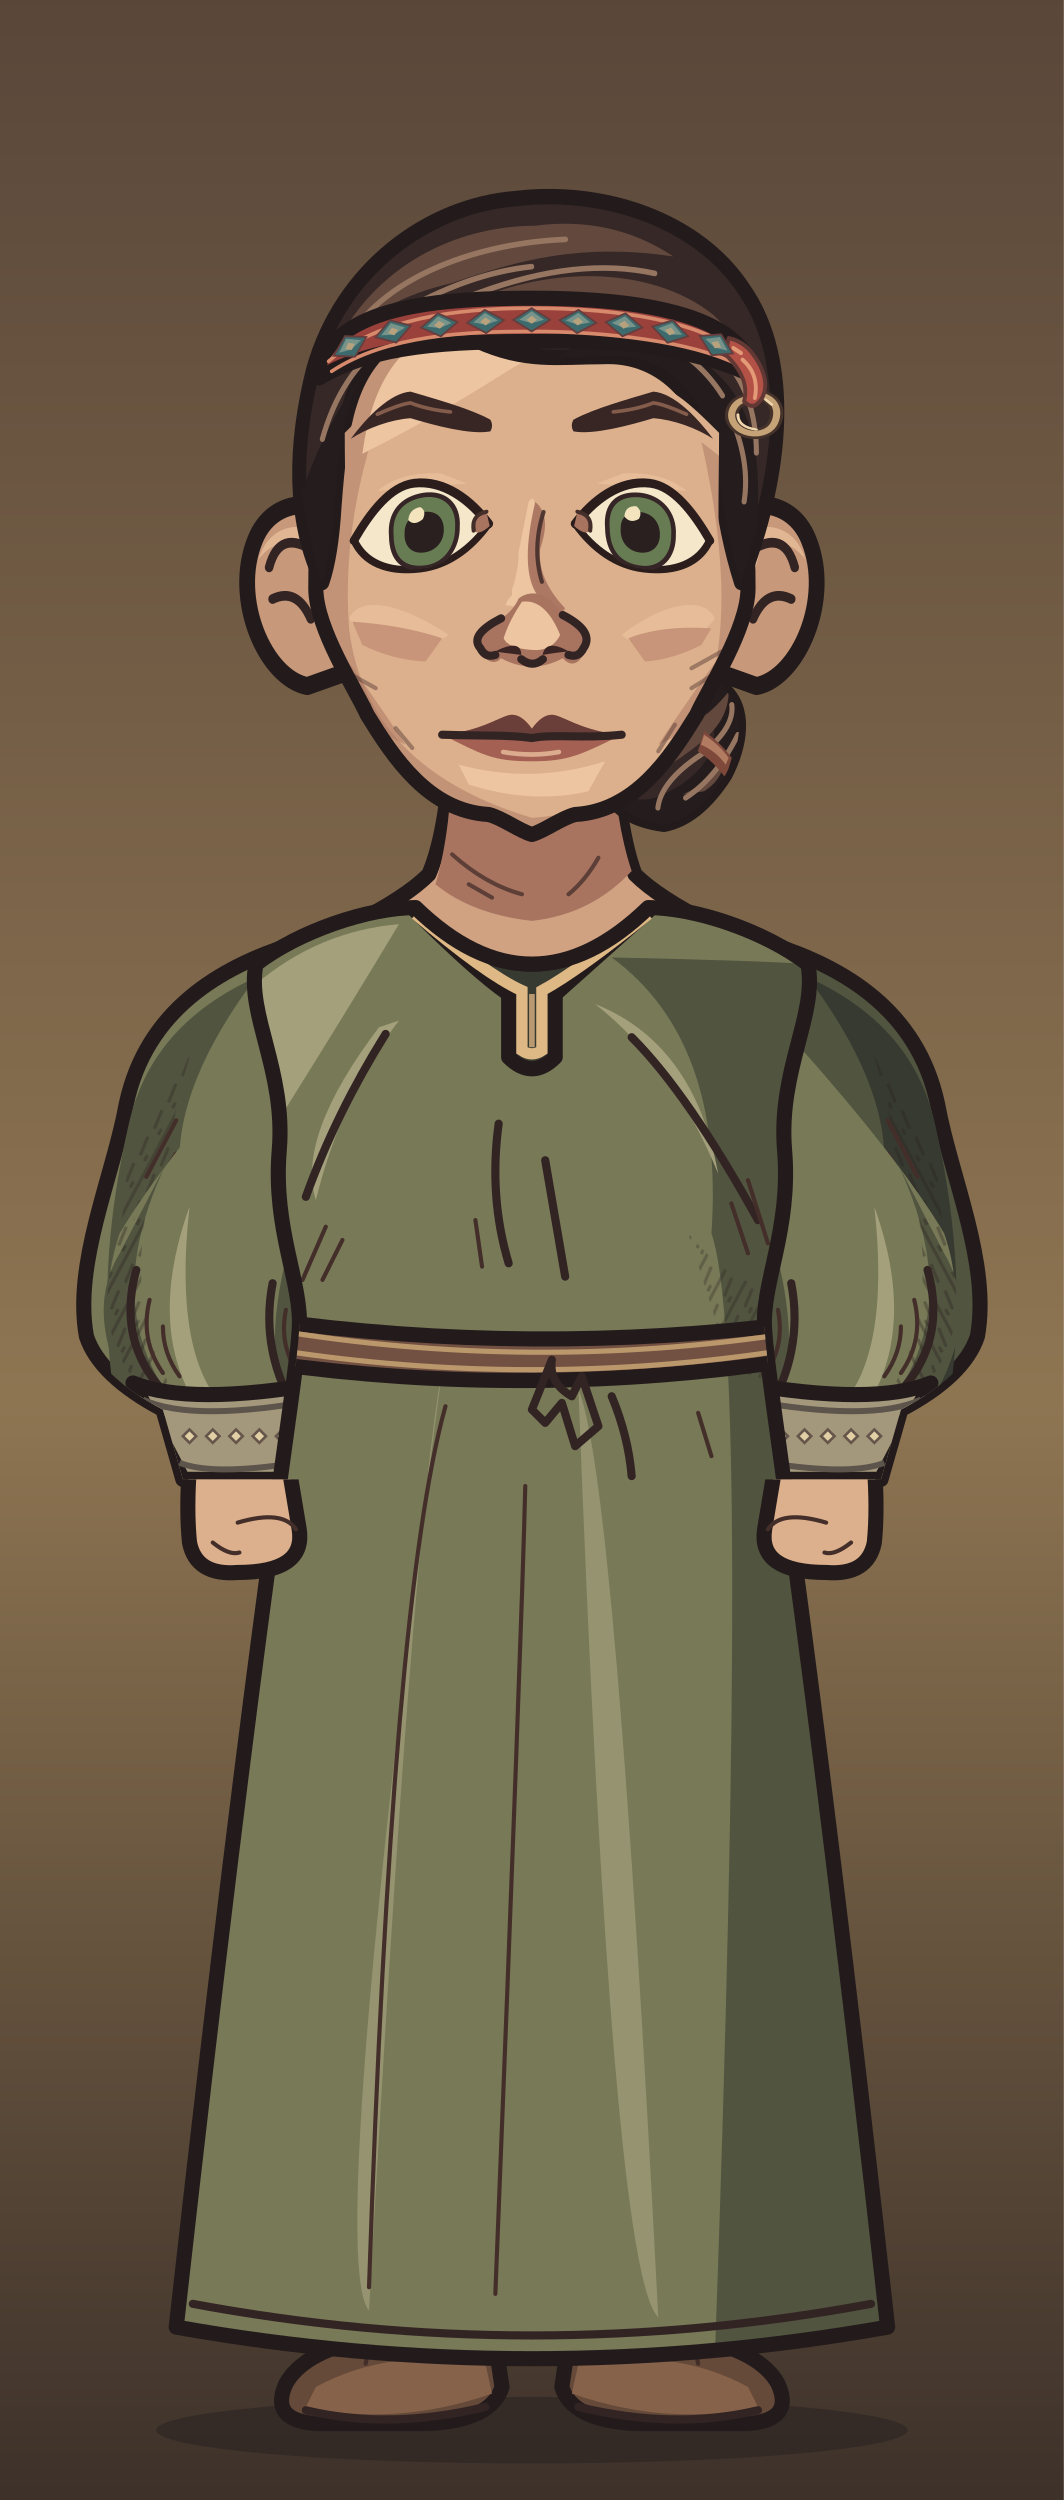
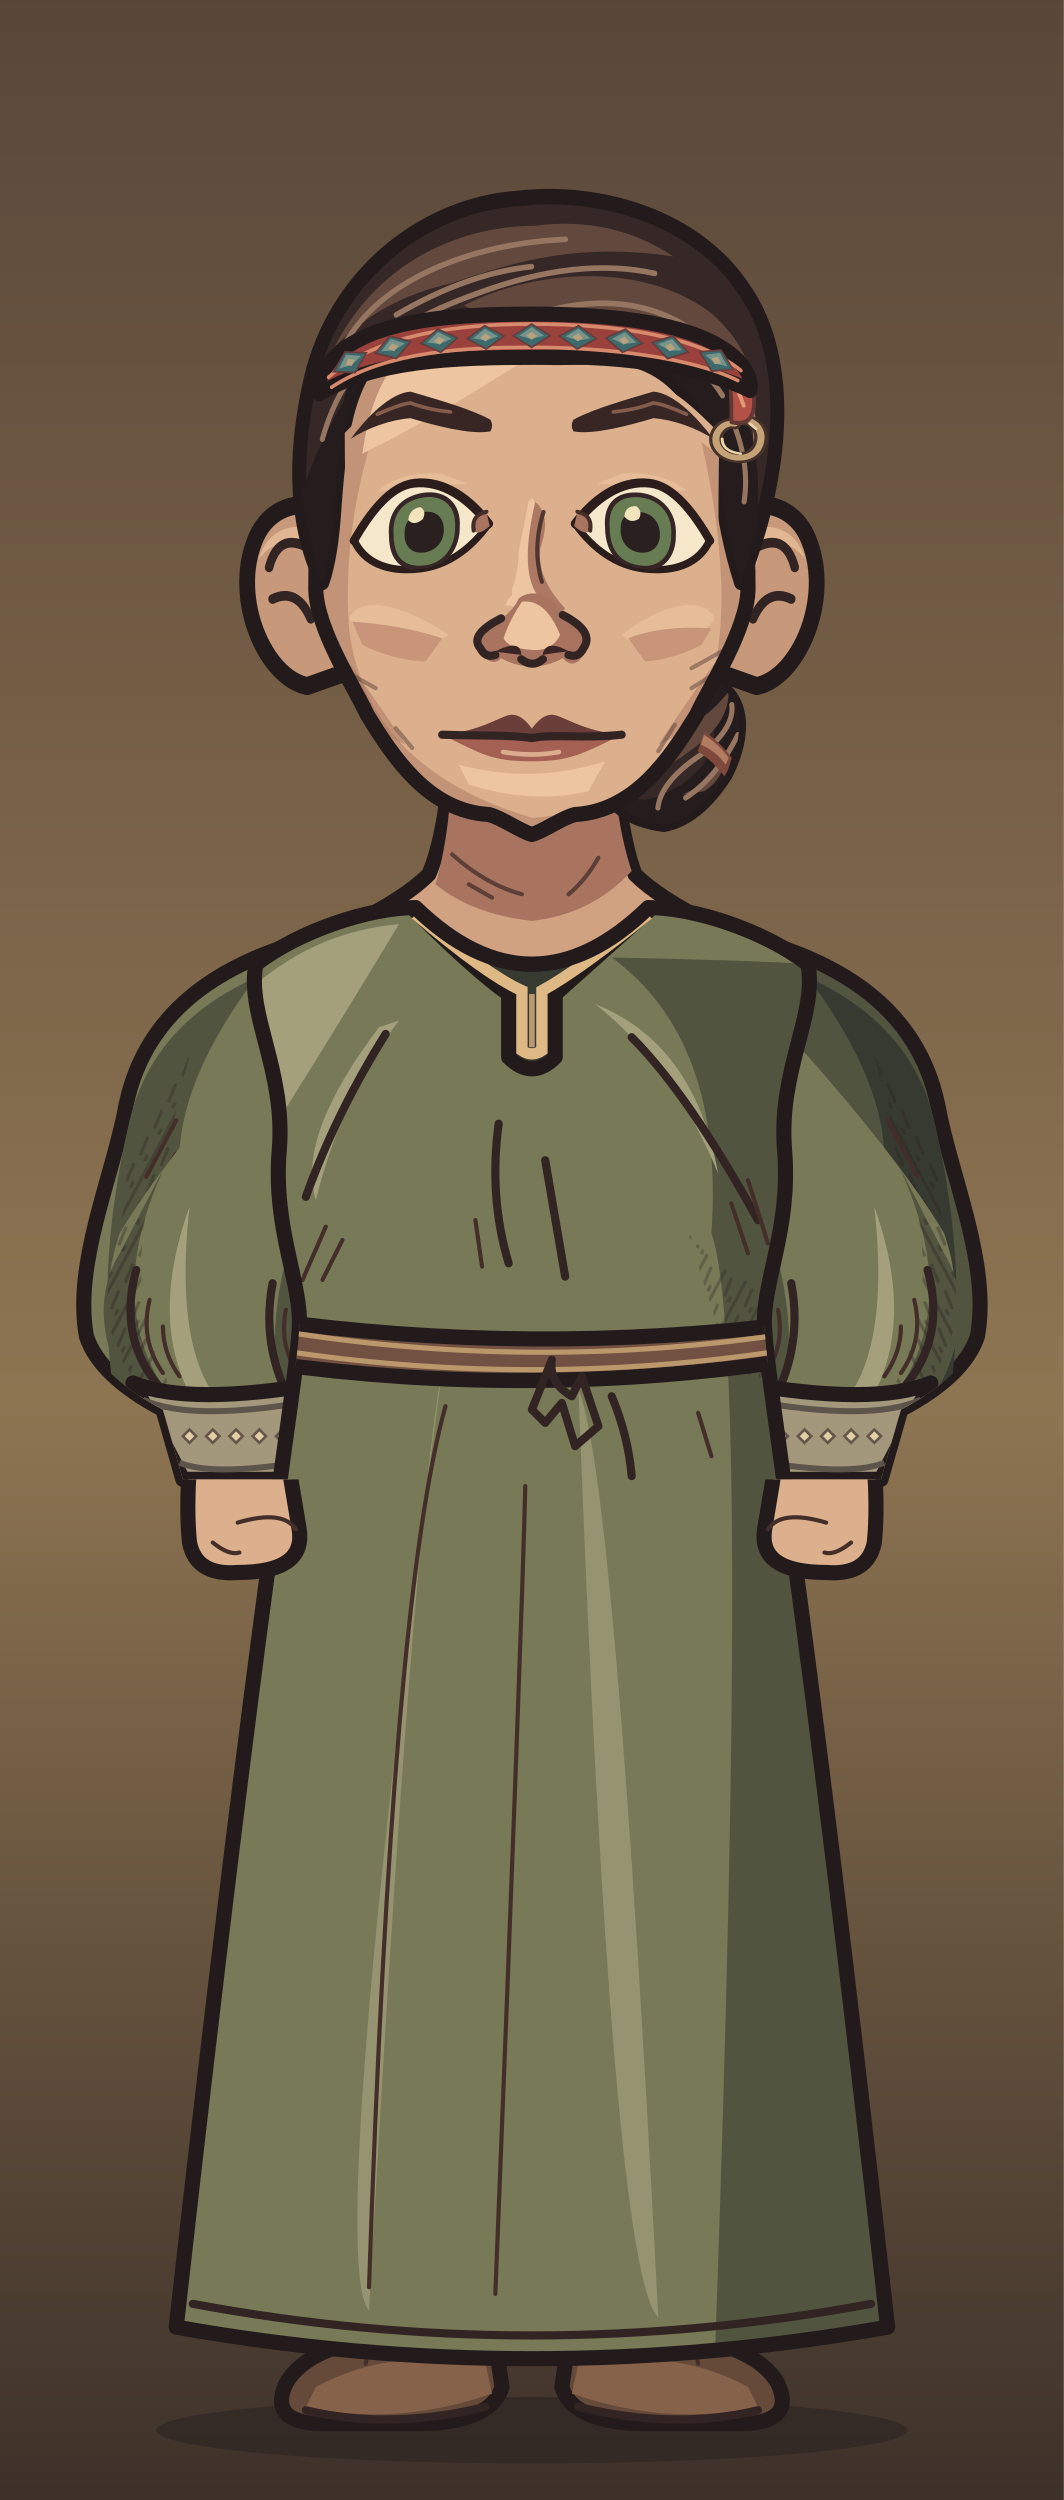
<svg xmlns="http://www.w3.org/2000/svg" xmlns:xlink="http://www.w3.org/1999/xlink" aria-labelledby="title" width="320" height="752" viewBox="0 0 320 752" role="img">
  <defs>
    <style>
      .edge {stroke:#231b1b;stroke-width:4.55;stroke-linecap:round;stroke-linejoin:round}
      .seam {fill:none;stroke:#332424;stroke-width:2.45;stroke-linecap:round;stroke-linejoin:round}
      .etch {fill:none;stroke:#442e2a;stroke-width:1.25;stroke-linecap:round}
      .hair-line {fill:none;stroke:#967661;stroke-width:1.45;stroke-linecap:round}
      .white {fill:#f5e7ca;stroke:#2a1d1c;stroke-width:2.65;stroke-linejoin:round}
      .label {fill:#efdfc1;font:600 20px Georgia,serif}
      .muted {fill:#b8aa96;font:13px 'Segoe UI',sans-serif}
      .section {fill:#dcbb8e;font:600 14px 'Segoe UI',sans-serif}
    </style>
    <linearGradient id="umber" x2="0" y2="1" gradientUnits="objectBoundingBox">
      <stop stop-color="#594639" />
      <stop offset=".56" stop-color="#8e7552" />
      <stop offset="1" stop-color="#3c3029" />
    </linearGradient>
    <linearGradient id="ash" x2="0" y2="1" gradientUnits="objectBoundingBox">
      <stop stop-color="#3b423d" />
      <stop offset=".56" stop-color="#7a7d67" />
      <stop offset="1" stop-color="#242b28" />
    </linearGradient>
    <linearGradient id="rose" x2="0" y2="1" gradientUnits="objectBoundingBox">
      <stop stop-color="#51404a" />
      <stop offset=".56" stop-color="#8a6972" />
      <stop offset="1" stop-color="#372c33" />
    </linearGradient>
    <pattern id="paper-grain" width="63" height="57" patternUnits="userSpaceOnUse">
      <path d="M1 16l2-1m21-4 5-2m16 7 6-1M12 32l3-1m16 11 4-1m20-14 4 1M4 51l5-1m41 0 9-2" fill="none" stroke="#231a1b" stroke-width=".85" opacity=".19" />
      <path d="M4 5l9-1m29 2 2-1M1 40l4-1m12 9 1-1m21-23 4-1m9 12 5-2" fill="none" stroke="#f0dbb5" stroke-width=".85" opacity=".23" />
      <path d="M16 19h.6m13-3h.7m28 6h.7m-39 15h.6m23 4h.6m-12 11h.7m29-39h.7" fill="none" stroke="#21191a" stroke-width="1.2" opacity=".28" stroke-linecap="round" />
    </pattern>
    <pattern id="ink-lines" width="7" height="9" patternUnits="userSpaceOnUse" patternTransform="rotate(28)">
      <path d="M1 -2V10m2.8-8 .6 6m1.9-1v5" stroke="#271d1d" stroke-width=".95" fill="none" opacity=".65" />
    </pattern>
    <radialGradient id="vignette" cx=".5" cy=".39" r=".72">
      <stop offset=".47" stop-color="#20191c" stop-opacity="0" />
      <stop offset="1" stop-color="#20191c" stop-opacity=".48" />
    </radialGradient>
    <g id="firs" fill="currentColor">
      <path d="M10 439Q15 379 12 300L9 220 15 146 15 54 19 80 21 147 28 230 25 326 29 439Z" />
      <path d="M17 169Q27 174 45 174L57 169 49 179 27 187 17 185                M18 194Q29 196 52 192L63 183 56 194 26 205 16 207                M15 225Q46 230 67 218L77 206 71 223 42 238 18 241                M17 252Q48 255 78 245L91 230 84 249 52 266 20 269                M14 282Q40 281 71 278L88 261 84 281 57 291 19 298                M19 312Q43 316 69 310L88 299 84 310 58 322 22 325" />
      <path d="M6 312 0 315V284L11 285M0 266 13 270V250L0 249M0 220 15 221 15 206 0 202                M0 180 16 181V167L0 165M0 141 15 150V138L0 133M0 112 17 127V118L0 104" />
      <path d="M64 440Q55 380 58 324L59 258 63 217 68 222 65 266 68 328 76 440Z                M63 291Q78 294 89 282L100 267 96 283 81 301 62 307                M63 323Q80 323 106 304L98 321 68 339                M63 316Q44 306 37 293L41 307 64 329Z" />
    </g>
    <g id="brambles" fill="none" stroke="currentColor" stroke-linecap="round" stroke-linejoin="round">
      <path stroke-width="3.8" d="M9 440Q13 401 21 380T26 333m-8 57Q39 375 43 352m-28 46Q6 377 0 376M41 440Q41 402 63 385m-20 44q26-6 39-30" />
      <path stroke-width="2" d="M23 364l14-13m-12 4-7-15m20 29 17-4m-15-1 1-11m13 49 2-17m2 14 18-5m-34 32q-12-10-17-10" />
    </g>
    <g id="night-scratches" fill="none" stroke="currentColor" stroke-width="1.2" stroke-linecap="round">
      <path d="M16 113q32-11 54-8m-30 9 16-3m184-40q19-4 44 1m-11 7 19 4                M24 335q33-3 68-16m-44 16 26-4m164-9q31 5 60-3m-39 8 38-3                M27 391q22-6 52-5m168 14q28-8 57-8m-40 11 24-4                M55 178l18-6m177 36 17 3m-12-4 17-1" />
    </g>
    <g id="shirt-setting">
      <rect width="320" height="440" fill="url(#umber)" />
      <path d="M50 217q24 8 64 1l-15 7-56 6m176-90q39-13 70-5l-26 4 28 2-64 6" fill="#856c54" opacity=".5" />
      <use xlink:href="#firs" style="color:#342827" opacity=".52" transform="translate(-26 8)" />
      <use xlink:href="#firs" style="color:#413128" opacity=".58" transform="translate(340 101) scale(-1 .81)" />
      <use xlink:href="#night-scratches" style="color:#dfbb87" opacity=".28" />
      <use xlink:href="#brambles" style="color:#291f22" opacity=".71" />
      <rect width="320" height="440" fill="url(#vignette)" />
      <rect width="320" height="440" fill="url(#paper-grain)" />
    </g>
    <g id="armor-setting">
      <rect width="320" height="440" fill="url(#ash)" />
      <path d="M42 173q49-4 68 3l-43 6 25 3-49 4m151 35q47 10 104-6l-26 14-62 8Z" fill="#707764" opacity=".48" />
      <use xlink:href="#firs" style="color:#27312c" opacity=".64" transform="translate(-36 30)" />
      <use xlink:href="#firs" style="color:#303833" opacity=".75" transform="translate(324 45) scale(-.86 1.03)" />
      <use xlink:href="#brambles" style="color:#252a27" opacity=".62" transform="translate(319 10) scale(-1 1)" />
      <use xlink:href="#night-scratches" style="color:#d8d8a9" opacity=".28" transform="translate(-2 21)" />
      <rect width="320" height="440" fill="url(#vignette)" />
      <rect width="320" height="440" fill="url(#paper-grain)" />
    </g>
    <g id="woman-setting">
      <rect width="320" height="440" fill="url(#rose)" />
      <path d="M44 235q40-4 76-1l-20 6-36 2 19 3-44 5m183-50q35 3 60-3l-24 9-31 2" fill="#775d65" opacity=".6" />
      <use xlink:href="#firs" style="color:#3b2b34" opacity=".58" transform="translate(-20 84) scale(.86 .91)" />
      <use xlink:href="#firs" style="color:#3d2e39" opacity=".68" transform="translate(327 54) scale(-.85 .98)" />
      <path d="M300 440q-2-82-6-173l-9-103 7-35 12 42 9 98 7 171Z                M294 195q-10-18-25-24l-15-1 13-4 11 2 18 15                M285 162q-13-22-34-27l-7 4 7-11 17 4 20 17                M303 242q-18-23-36-27l-13 3 15-9 11 2 21 15" fill="#3a2b33" opacity=".64" />
      <use xlink:href="#brambles" style="color:#2d2229" opacity=".8" transform="translate(12 6)" />
      <use xlink:href="#night-scratches" style="color:#e1b8a8" opacity=".28" transform="translate(0 7)" />
      <rect width="320" height="440" fill="url(#vignette)" />
      <rect width="320" height="440" fill="url(#paper-grain)" />
    </g>
    <pattern id="mail-rings" width="14" height="13" patternUnits="userSpaceOnUse" patternTransform="rotate(-7)">
      <path d="M-1 2q3-3 6 0 1 3-2 5Q0 8-1 5M6 2q3-3 6 0 1 3-2 5Q7 8 6 5M3 8q3-3 6 0 1 3-2 5-3 1-4-2M10 8q3-3 6 0" fill="none" stroke="#2d2c28" stroke-width="1.6" stroke-linecap="round" />
      <path d="M-.5 4q1.5-2 3-1m5 1q1.4-2 3-1M4 10q1.5-2 3-1m4 1q1.4-2 3-1" fill="none" stroke="#9a9b87" stroke-width="1.12" opacity=".78" stroke-linecap="round" />
    </pattern>
    <pattern id="armor-plates" width="47" height="24" patternUnits="userSpaceOnUse" patternTransform="translate(4 4) rotate(2)">
      <path d="M1 0l21 .7 1 18-3 3-17-1-1-4Zm24 1 19-1 2 15-3 7-19-2Z" fill="#85867a" stroke="#352e2a" stroke-width="1.75" stroke-linejoin="round" />
      <path d="M2 2l18 .2-.2 4L5 7 4 17Zm24 0 16-1 1 4-14 2-3 10Z" fill="#a9a58d" />
      <path d="M19 4l4 14-3 3-16-1 13-4Zm22 2 4 10-2 5-17-1 13-4Z" fill="#62655f" />
      <path d="M7 7l1-.5m6 12 3-2m16-7 5-1m-7 5 4-2" fill="none" stroke="#d0c0a0" stroke-width=".9" opacity=".76" />
      <path d="M6 12q2-2 2.7 1-1 2.2-2.7.5Zm12 1q1.8-2 2.4.6-1 2.6-2.5.8Zm11 1q1-2.2 2.8-1-.2 2.9-2.8 2.1Zm12-2q2.2-1.4 2.3.8-1 2.3-2.3.5Z" fill="#3c342d" />
    </pattern>
    <clipPath id="portrait-frame">
      <rect width="320" height="752" />
    </clipPath>
    <clipPath id="wardrobe-torso-mask">
      <path d="M125 273 C111 273 90 280 77 290 C74 305 86 322 84 346 C82 370 91 386 90 400 C89 418 78 476 53 700 Q160 719 267 700 C242 476 231 418 230 400 C229 386 238 370 236 346 C234 322 246 305 243 290 C230 280 209 273 195 273 Q160 307 125 273Z" />
    </clipPath>
    <clipPath id="wardrobe-sleeve-mask">
      <path d="M88 284 C66 291 44 304 38 332 C34 354 22 380 26 402 Q30 414 49 424 L55 445 H88 Q111 406 106 336Z" />
    </clipPath>
    <clipPath id="hair-adult-lock-right">
      <path d="M226 153C237 159 238 176 230 191Q226 201 222 207C230 213 228 224 223 233Q214 246 203 248Q187 246 184 236C181 226 190 217 202 212Q207 199 211 184Q216 161 226 153Z" />
    </clipPath>
    <clipPath id="face-shape-clip">
      <path d="M 160 73 C 191 73 219 90 223 128 C 224 143 225 164 225 177 C 225 189 213.19 207 209.55 215 C 201.55 228 191 244 173 245 C 169 246 163.6 250 160 251 C 156.4 250 151 246 147 245 C 129 244 118.45 228 110.45 215 C 106.81 207 95 189 95 177 C 95 164 96 143 97 128 C 101 90 129 73 160 73 Z" />
    </clipPath>
    <clipPath id="face-features-eye-left">
      <path d="M-21 0 C-16 -8 -10 -15 -3 -15 C6 -15 14 -8 19.5 0 C14 7 7 11 -1 11 C-11 11 -18 7 -21 0Z" />
    </clipPath>
    <clipPath id="face-features-eye-right">
      <path d="M-21 0 C-16 -8 -10 -15 -3 -15 C6 -15 14 -8 19.5 0 C14 7 7 11 -1 11 C-11 11 -18 7 -21 0Z" />
    </clipPath>
    <clipPath id="face-features-nose-bridge">
      <path d="M154 144H167V179L172 185V187H149V185L154 179Z" />
    </clipPath>
    <mask id="hair-face-opening" maskUnits="userSpaceOnUse" x="0" y="0" width="320" height="440">
      <rect fill="white" x="0" y="0" width="320" height="440" />
      <g clip-path="url(#face-shape-clip)">
        <path d="M103.7 130.2C110.5 123.44 117.5 116.4 123.5 116C130.5 118.1 141.5 121.1 149 124.44Q160 132.44 171 124.44C178.5 121.1 189.5 118.1 196.5 116C202.5 116.4 209.5 123.44 216.3 130.2C216.3 139.2 216.1 143 216.1 160C216.1 169 220 175 220 184V300H100V184C100 175 103.9 169 103.9 160C103.9 143 103.7 139.2 103.7 130.2Z" fill="black" />
      </g>
    </mask>
    <clipPath id="hair-crown-clip">
      <path d="M92 174.763C82 156.298 83 133.685 89 112.213C98 83 126 64 155 62C183 59 214 68 229 88.715C245 109.354 242 142.778 228 174.763Q223 160.559 221 143.802C217 121.854 203 107.455 183 108.403C169 108.403 158 110.305 142 103.673Q127 97.102 116 102.731C101 112.213 98 127.731 96 152.087Q95 167.045 92 174.763Z" />
    </clipPath>
    <clipPath id="full-costume-hands-clip">
      <rect x="0" y="445" width="320" height="307" />
    </clipPath>
  </defs>
  <g data-part="full-costume">
    <rect width="320" height="752" fill="url(#umber)" />
    <ellipse cx="160" cy="731" rx="113" ry="10" fill="#261f20" opacity=".5" />
    <g>
      <g transform="translate(9 0)">
        <path d="M99 689Q119 683 138 691L142 718Q139 728 120 729H86Q72 728 77 717Q82 708 99 704Z" fill="#654939" class="edge" />
        <path d="M86 718Q108 706 137 711L139 720Q110 730 83 724Z" fill="#87624a" />
        <path d="M101 711L103 700Q115 704 136 707" class="etch" />
        <path d="M83 725Q108 731 137 724" class="seam" />
      </g>
    </g>
    <g transform="translate(320 0) scale(-1 1)">
      <g transform="translate(9 0)">
        <path d="M99 689Q119 683 138 691L142 718Q139 728 120 729H86Q72 728 77 717Q82 708 99 704Z" fill="#654939" class="edge" />
        <path d="M86 718Q108 706 137 711L139 720Q110 730 83 724Z" fill="#87624a" />
        <path d="M101 711L103 700Q115 704 136 707" class="etch" />
        <path d="M83 725Q108 731 137 724" class="seam" />
      </g>
    </g>
  </g>
  <g clip-path="url(#portrait-frame)">
    <g data-part="neck">
      <g id="face-shape-neck">
        <path d="M 136 219 Q 135 249 129 263 Q 122 270 106 278 L 123 301 197 301 214 278 Q 198 270 191 263 Q 186 250 184 219 Z" fill="#d0a282" class="edge" />
        <path d="M 136 224 184 224 Q 185 247 190 262 Q 178 275 160 277 Q 142 275 131 266 Q 136 249 136 224 Z" fill="#a87460" />
        <path d="M 136 257 q 10 9 21 12 m -16 -3 7 4 m 32 -12 q -4 7 -9 11" class="etch" opacity=".75" />
      </g>
    </g>
    <g id="wardrobe-outfit-ryazan_sleeves" data-outfit="ryazan_sleeves">
      <path d="M88 284 C66 291 44 304 38 332 C34 354 22 380 26 402 Q30 414 49 424 L55 445 H88 Q111 406 106 336Z" fill="#777957" class="edge" />
      <g data-part="sleeve-left" clip-path="url(#wardrobe-sleeve-mask)">
        <path d="M39 337 Q46 308 77 294 Q53 326 54 351 L43 373 Q43 421 54 444 H40 Q25 397 39 337Z" fill="#51543f" />
        <path d="M38 354 Q49 326 58 315 Q49 342 52 359 L35 383Z" fill="url(#ink-lines)" opacity=".44" />
        <path d="M43 376 q10 -11 20 -14 m-18 27 16 -10 M42 414 q4 11 13 21" class="seam" />
        <path d="M44 354 l9 -17 m-9 24 9 -14 m-6 61 10 13" class="etch" />
        <path d="M82 312 Q49 349 36 371 Q26 400 46 425 L98 436 Q94 414 102 387 Q100 357 95 313Z" fill="#777957" />
        <path d="M50 350 Q29 394 54 424 L42 425 Q24 397 36 377Z M90 365 Q86 402 100 426 H87 Q77 404 90 365Z" fill="#51543f" />
        <path d="M57 363 Q43 402 62 427 L68 424 Q52 408 57 363Z" fill="#a4a07b" />
        <path d="M37 369 Q24 402 47 422 L55 423 Q38 399 44 364Z" fill="url(#ink-lines)" opacity=".5" />
        <path d="M41 382 Q34 407 55 424 M82 386 Q78 407 90 426" class="seam" />
        <path d="M45 391 q-3 12 4 22 m0 -14 q0 8 5 15 M86 394 q-2 10 3 18" class="etch" />
        <g data-part="ryazan-bracer">
          <path d="M40 416 Q57 423 97 416 L88 445 H55Z" fill="#a3987b" class="edge" />
          <path d="M43 421 Q58 428 96 421 M54 440 Q64 444 89 440" fill="none" stroke="#5d544c" stroke-width="1.8" />
          <path d="M55 432l2 -2 2 2-2 2Z" fill="#e1d0a5" stroke="#66554a" stroke-width=".8" />
          <path d="M62 432l2 -2 2 2-2 2Z" fill="#e1d0a5" stroke="#66554a" stroke-width=".8" />
          <path d="M69 432l2 -2 2 2-2 2Z" fill="#e1d0a5" stroke="#66554a" stroke-width=".8" />
          <path d="M76 432l2 -2 2 2-2 2Z" fill="#e1d0a5" stroke="#66554a" stroke-width=".8" />
          <path d="M83 432l2 -2 2 2-2 2Z" fill="#e1d0a5" stroke="#66554a" stroke-width=".8" />
        </g>
      </g>
      <g transform="translate(320 0) scale(-1 1)">
        <path d="M88 284 C66 291 44 304 38 332 C34 354 22 380 26 402 Q30 414 49 424 L55 445 H88 Q111 406 106 336Z" fill="#51543f" class="edge" />
        <g data-part="sleeve-right" clip-path="url(#wardrobe-sleeve-mask)">
          <path d="M39 337 Q46 308 77 294 Q53 326 54 351 L43 373 Q43 421 54 444 H40 Q25 397 39 337Z" fill="#373a30" />
          <path d="M38 354 Q49 326 58 315 Q49 342 52 359 L35 383Z" fill="url(#ink-lines)" opacity=".44" />
          <path d="M43 376 q10 -11 20 -14 m-18 27 16 -10 M42 414 q4 11 13 21" class="seam" />
          <path d="M44 354 l9 -17 m-9 24 9 -14 m-6 61 10 13" class="etch" />
          <path d="M82 312 Q49 349 36 371 Q26 400 46 425 L98 436 Q94 414 102 387 Q100 357 95 313Z" fill="#777957" />
          <path d="M50 350 Q29 394 54 424 L42 425 Q24 397 36 377Z M90 365 Q86 402 100 426 H87 Q77 404 90 365Z" fill="#51543f" />
          <path d="M57 363 Q43 402 62 427 L68 424 Q52 408 57 363Z" fill="#a4a07b" />
          <path d="M37 369 Q24 402 47 422 L55 423 Q38 399 44 364Z" fill="url(#ink-lines)" opacity=".5" />
          <path d="M41 382 Q34 407 55 424 M82 386 Q78 407 90 426" class="seam" />
          <path d="M45 391 q-3 12 4 22 m0 -14 q0 8 5 15 M86 394 q-2 10 3 18" class="etch" />
          <g data-part="ryazan-bracer">
            <path d="M40 416 Q57 423 97 416 L88 445 H55Z" fill="#a3987b" class="edge" />
            <path d="M43 421 Q58 428 96 421 M54 440 Q64 444 89 440" fill="none" stroke="#5d544c" stroke-width="1.8" />
            <path d="M55 432l2 -2 2 2-2 2Z" fill="#e1d0a5" stroke="#66554a" stroke-width=".8" />
            <path d="M62 432l2 -2 2 2-2 2Z" fill="#e1d0a5" stroke="#66554a" stroke-width=".8" />
            <path d="M69 432l2 -2 2 2-2 2Z" fill="#e1d0a5" stroke="#66554a" stroke-width=".8" />
            <path d="M76 432l2 -2 2 2-2 2Z" fill="#e1d0a5" stroke="#66554a" stroke-width=".8" />
            <path d="M83 432l2 -2 2 2-2 2Z" fill="#e1d0a5" stroke="#66554a" stroke-width=".8" />
          </g>
        </g>
      </g>
      <path d="M125 273 C111 273 90 280 77 290 C74 305 86 322 84 346 C82 370 91 386 90 400 C89 418 78 476 53 700 Q160 719 267 700 C242 476 231 418 230 400 C229 386 238 370 236 346 C234 322 246 305 243 290 C230 280 209 273 195 273 Q160 307 125 273Z" fill="#777957" />
      <g data-part="torso" clip-path="url(#wardrobe-torso-mask)">
        <path d="M77 296 Q96 280 120 278 Q105 303 85 335Z" fill="#a4a07b" />
        <path d="M184 288 Q230 289 243 290 L272 710 H215 Q226 405 214 371 Q218 313 184 288Z" fill="#51543f" />
        <path d="M78 344 Q88 359 84 381 L69 402 L61 359Z" fill="#51543f" />
        <path d="M207 371 Q223 390 235 386 L234 416 L220 412Z" fill="url(#ink-lines)" opacity=".42" />
        <path d="M120 307 Q103 329 95 361 Q89 342 114 309Z M179 302 Q209 314 216 353 Q203 321 179 302Z" fill="#a4a07b" />
        <path d="M133 412Q124 460 111 695Q98 680 133 412Z M174 418Q185 444 198 697Q184 684 174 418Z" fill="#a4a07b" opacity=".68" />
        <path d="M134 423Q118 480 111 688 M158 447Q157 490 149 690" class="etch" />
        <path d="M58 693Q160 712 262 693" class="seam" />
        <path d="M116 311 Q101 335 92 360 M190 312 Q207 329 228 367 M150 338 q-3 22 3 42 m11 -31 6 35 M184 420q5 12 6 24" class="seam" />
        <path d="M98 369 l-7 16 m12 -12 -6 12 M225 355 l6 19 m-11 -12 5 15 M143 367 l2 14 m65 44 4 13" class="etch" />
        <path d="M125 274 Q160 306 195 274 Q176 291 167 299 V318 Q160 325 153 318 V299 Q143 292 125 274Z" fill="#373a30" class="edge" />
        <path d="M125 275 Q146 293 157 298 V316 Q160 318 163 316 V298 Q174 292 195 275" fill="none" stroke="#dfb985" stroke-width="3.4" />
        <path d="M160 299v16" fill="none" stroke="#b99972" stroke-width="1.7" />
      </g>
      <path d="M125 273 C111 273 90 280 77 290 C74 305 86 322 84 346 C82 370 91 386 90 400 C89 418 78 476 53 700 Q160 719 267 700 C242 476 231 418 230 400 C229 386 238 370 236 346 C234 322 246 305 243 290 C230 280 209 273 195 273 Q160 307 125 273Z" fill="none" class="edge" />
      <g data-part="belt" clip-path="url(#wardrobe-torso-mask)">
        <path d="M80 397Q160 408 240 398L239 409Q160 421 81 410Z" fill="#735142" class="edge" />
        <path d="M82 400Q160 413 238 401M83 406Q160 418 237 406" fill="none" stroke="#bb986b" stroke-width="1.55" stroke-linecap="round" />
        <path d="M166 409Q165 416 172 420L175 414 180 429 173 435 169 422 164 428 160 424Z" fill="#967451" class="seam" />
      </g>
    </g>
    <g id="hair-adult-locks" transform="matrix(0.926 0 0 1 11.765 0)">
      <path d="M226 153C237 159 238 176 230 191Q226 201 222 207C230 213 228 224 223 233Q214 246 203 248Q187 246 184 236C181 226 190 217 202 212Q207 199 211 184Q216 161 226 153Z" fill="#362827" class="edge" />
      <g clip-path="url(#hair-adult-lock-right)">
        <path d="M230 187Q225 199 222 207C230 213 228 224 223 233Q214 246 203 248Q188 246 184 236Q192 242 200 240C217 234 223 222 217 215Q214 208 218 202Z" fill="#241c1d" />
        <path d="M224 208Q219 214 212 218C205 221 201 227 197 234Q206 230 214 224Q224 217 224 208Z M209 239Q219 235 223 226Q223 234 216 238Z" fill="#63493d" />
        <path d="M227 181Q223 201 215 209Q204 218 198 225 M225 212Q226 219 215 227Q202 235 201 243 M227 221Q220 234 210 240" fill="none" stroke="#967661" stroke-width="1.65" stroke-linecap="round" stroke-linejoin="round" />
        <path d="M216 220Q221 223 225 228L223 234Q219 229 214 226Z" fill="#7e493b" />
        <path d="M216 221Q221 224 224 228L223 230Q220 226 215 224Z" fill="#b27c62" />
      </g>
    </g>
    <g id="face-shape">
      <g id="face-shape-ears">
        <g transform="translate(105 179) scale(-1.046 1.19)">
          <path d="M -4 -15 C 7 -26 22 -25 27 -14 C 34 1 24 21 12 23 L -4 18 Z" fill="#c7987a" class="edge" />
          <path d="M 7 -15 C 16 -20 24 -16 26 -9 C 22 -14 16 -14 13 -11 L 10 -1 Z" fill="#edc5a0" opacity=".66" />
          <path d="M 23 -7 Q 20 -17 10 -11 L 7 2 M 22 1 Q 15 -2 11 6" class="seam" />
        </g>
        <g transform="translate(215 179) scale(1.046 1.19)">
          <path d="M -4 -15 C 7 -26 22 -25 27 -14 C 34 1 24 21 12 23 L -4 18 Z" fill="#c7987a" class="edge" />
          <path d="M 7 -15 C 16 -20 24 -16 26 -9 C 22 -14 16 -14 13 -11 L 10 -1 Z" fill="#edc5a0" opacity=".66" />
          <path d="M 23 -7 Q 20 -17 10 -11 L 7 2 M 22 1 Q 15 -2 11 6" class="seam" />
        </g>
      </g>
      <path d="M 160 73 C 191 73 219 90 223 128 C 224 143 225 164 225 177 C 225 189 213.19 207 209.55 215 C 201.55 228 191 244 173 245 C 169 246 163.6 250 160 251 C 156.4 250 151 246 147 245 C 129 244 118.45 228 110.45 215 C 106.81 207 95 189 95 177 C 95 164 96 143 97 128 C 101 90 129 73 160 73 Z" fill="#dcb08c" />
      <g clip-path="url(#face-shape-clip)">
        <path d="M 70 141 Q 104 91 123 103 Q 102 148 105 189 Q 110 231 160 246 Q 192 244 211 214 Q 223 186 211 133 Q 235 151 250 174 L 250 265 70 265 Z" fill="#c39377" />
        <path d="M 109 136.5 Q 114 99 142 98 Q 173 89 195 107 Q 174 98 152 112 Q 130 126 109 136.5 Z" fill="#edc5a0" />
        <g transform="translate(160 0) scale(-1 1)">
          <path d="M 25 191 C 37 183 51 178 55 186 C 51 193 34 197.667 25 191 Z" fill="#edc5a0" opacity=".605" />
          <path d="M 27 192 Q 39 188 54 187 L 51 194 Q 42 198.5 32 199 Z" fill="#c9957a" />
          <path d="M 56 198 Q 48 209 38 224 Q 52 218 62 202 Z" fill="#a87460" opacity=".51" />
        </g>
        <g transform="translate(160 0) scale(1 1)">
          <path d="M 27 191 C 37 183 51 178 55 186 C 51 193 34 197.667 27 191 Z" fill="#edc5a0" opacity=".605" />
          <path d="M 29 192 Q 39 188 54 189 L 51 194 Q 42 198.5 34 199 Z" fill="#c9957a" />
          <path d="M 56 198 Q 48 209 38 224 Q 52 218 62 202 Z" fill="#a87460" opacity=".51" />
        </g>
        <path d="M 92 183 Q 99 211 120 232 L 132 247 119 248 Q 98 234 85 212 Z M 229 184 Q 224 217 203 241 L 193 250 209 247 Q 230 233 240 211 Z" fill="url(#ink-lines)" opacity=".42" />
        <path d="M 138 230 Q 160 236 182 229 L 177 238 Q 160 242 141 236 Z" fill="#edc5a0" />
        <path d="M 104 202 l 9 5 m -8 1 6 4 m 97 -11 9 -5 m -9 11 8 -5 m -97 17 5 6 m 74 1 5 -8" class="etch" opacity=".42" />
      </g>
      <path d="M 160 73 C 191 73 219 90 223 128 C 224 143 225 164 225 177 C 225 189 213.19 207 209.55 215 C 201.55 228 191 244 173 245 C 169 246 163.6 250 160 251 C 156.4 250 151 246 147 245 C 129 244 118.45 228 110.45 215 C 106.81 207 95 189 95 177 C 95 164 96 143 97 128 C 101 90 129 73 160 73 Z" fill="none" class="edge" />
    </g>
    <g clip-path="url(#face-shape-clip)">
      <g data-part="eyes">
        <g transform="matrix(1 -0.12 0 1 127.5 160)">
          <path d="M-14 -14 Q-7 -19 5 -17 L13 -13" fill="#edc5a0" opacity=".65" />
          <path d="M-21 0 C-16 -8 -10 -15 -3 -15 C6 -15 14 -8 19.5 0 C14 7 7 11 -1 11 C-11 11 -18 7 -21 0Z" class="white" style="stroke-width:2.15" />
          <g clip-path="url(#face-features-eye-left)">
            <g transform="translate(0 0) scale(1 1)">
              <path d="M-9.8 0 C-10.4 -7 -6.6 -10.9 0 -11.1 C6.1 -11.2 10.5 -7 10.1 -.3 C10.2 5.9 6.4 11 0 10.8 C-6.1 10.7 -9.7 7.2 -9.8 0Z" fill="#687c54" stroke="#352526" stroke-width="1.4" />
              <path d="M-5.8 -.2C-5.9-3.8-3.5-6 .1-6 3.8-6 6-3.6 6 .1 6 3.9 3.3 6.3-.2 6.2-3.9 6.1-6 3.3-5.8-.2Z" fill="#2a2020" />
              <path d="M-4.7-4.1Q-4.4-7.4-1.1-7.6 .9-6.3-.3-3.9-2.9-2-4.7-4.1Z" fill="#f3e4bd" />
            </g>
          </g>
          <path d="M-21 0 C-16 -8 -10 -15 -3 -15 C6 -15 14 -8 19.5 0" fill="none" stroke="#2a1d1c" stroke-width="2.65" stroke-linecap="round" />
          <path d="M18.8 -3.8 Q14.2 -3.4 15 1.4 Q16.5 3.2 19.8 .6Z" fill="#a87460" />
          <path d="M18.8 -3.8 Q14.2 -3.4 15 1.4" class="etch" />
        </g>
        <g transform="matrix(-1 -0.12 0 1 192.5 160)">
          <path d="M-14 -14 Q-7 -19 5 -17 L13 -13" fill="#edc5a0" opacity=".65" />
          <path d="M-21 0 C-16 -8 -10 -15 -3 -15 C6 -15 14 -8 19.5 0 C14 7 7 11 -1 11 C-11 11 -18 7 -21 0Z" class="white" style="stroke-width:2.15" />
          <g clip-path="url(#face-features-eye-right)">
            <g transform="translate(0 0) scale(-1 1)">
              <path d="M-9.8 0 C-10.4 -7 -6.6 -10.9 0 -11.1 C6.1 -11.2 10.5 -7 10.1 -.3 C10.2 5.9 6.4 11 0 10.8 C-6.1 10.7 -9.7 7.2 -9.8 0Z" fill="#687c54" stroke="#352526" stroke-width="1.4" />
              <path d="M-5.8 -.2C-5.9-3.8-3.5-6 .1-6 3.8-6 6-3.6 6 .1 6 3.9 3.3 6.3-.2 6.2-3.9 6.1-6 3.3-5.8-.2Z" fill="#2a2020" />
              <path d="M-4.7-4.1Q-4.4-7.4-1.1-7.6 .9-6.3-.3-3.9-2.9-2-4.7-4.1Z" fill="#f3e4bd" />
            </g>
          </g>
          <path d="M-21 0 C-16 -8 -10 -15 -3 -15 C6 -15 14 -8 19.5 0" fill="none" stroke="#2a1d1c" stroke-width="2.65" stroke-linecap="round" />
          <path d="M18.8 -3.8 Q14.2 -3.4 15 1.4 Q16.5 3.2 19.8 .6Z" fill="#a87460" />
          <path d="M18.8 -3.8 Q14.2 -3.4 15 1.4" class="etch" />
        </g>
      </g>
      <g data-part="brows">
        <g transform="matrix(1 0 0 1 127.5 129)">
          <path d="M-22 3 C-17 -3.76 -10 -10.8 -4 -11.2 C3 -9.1 14 -6.1 20 -2.76 Q21 -1 20 0.76 C14 1.9 3 -1.1 -4 -3.2 C-10 -2.8 -17 -0.24 -22 3Z" fill="#382625" />
          <path d="M-14 -4.4 Q-7 -7.5 -4 -7.8 Q1 -5.8 8 -5.1" fill="none" stroke="#835c4b" stroke-width="1.1" stroke-linecap="round" />
        </g>
        <g transform="matrix(-1 0 0 1 192.5 129)">
          <path d="M-22 3 C-17 -3.76 -10 -10.8 -4 -11.2 C3 -9.1 14 -6.1 20 -2.76 Q21 -1 20 0.76 C14 1.9 3 -1.1 -4 -3.2 C-10 -2.8 -17 -0.24 -22 3Z" fill="#382625" />
          <path d="M-14 -4.4 Q-7 -7.5 -4 -7.8 Q1 -5.8 8 -5.1" fill="none" stroke="#835c4b" stroke-width="1.1" stroke-linecap="round" />
        </g>
      </g>
      <g data-part="nose">
        <g clip-path="url(#face-features-nose-bridge)">
          <path d="M159 151 Q161 148 161 154 Q157 169 162 177 L158 183 152 182 Q156 174 156 166Z" fill="#edc5a0" />
          <path d="M161 151 Q166 155 162.5 165 Q161.5 174 170 183 L167 187 161 178 Q156.5 170 161 151Z" fill="#a87460" opacity=".93" />
          <path d="M163.5 154 Q160 165 163 175" class="etch" opacity=".9" />
        </g>
        <path d="M156 180 Q160 177 165 180 C167 182 169.28 184 174 188 Q178 192 176 196 Q173 202 169.28 198 Q160 203 150.72 198 Q148 201 144 196 Q142 192 146 189 Q154 185 156 180Z" fill="#a87460" />
        <path d="M157 181 Q164 180 168.5 191 Q165.95 196 160 195.5 Q152.775 195 151.5 192 Q153 187 157 181Z" fill="#edc5a0" />
        <path d="M150.72 186 Q141 191 144.5 195 Q146 198 149 197 M169.28 185 Q179 190 175.5 195 Q174 198 171 197" class="seam" />
        <path d="M148.8 196 q8 -4 8 1 q-8 -1 -8 -1Z M163.2 197 q1 -5 8 -1 q-2 0 -8 1Z" fill="#3b2524" />
        <path d="M156.8 198.3 Q160.25 201 163.3 198.3" class="seam" />
      </g>
      <g data-part="mouth">
        <path d="M133 221 C145.15 220 151 215 154 215 Q157 215 160 219.2 Q163 215 166 215 C169 215 174.85 220 187 221 C174.85 227 171 229 160 229 C148 229 145.15 227 133 221Z" fill="#a36053" />
        <path d="M133 221 C145.15 220 151 215 154 215 Q157 215 160 219.2 Q163 215 166 215 C169 215 174.85 220 187 221 C174.85 222.25 167 220.7 160 222 C153 221 145.15 221.4 133 221Z" fill="#56322f" opacity=".72" />
        <path d="M133 221 C145.15 221.4 153 221 160 222 C167 220.7 174.85 222.25 187 221" class="seam" />
        <path d="M151.36 226.2 Q160 227.7 168.1 226.2" fill="none" stroke="#edc5a0" stroke-width="1.4" stroke-linecap="round" opacity=".76" />
      </g>
    </g>
    <g id="hair-front">
      <g mask="url(#hair-face-opening)">
        <g transform="matrix(0.926 0 0 1.024 11.765 -3.765)">
          <path d="M92 174.763C82 156.298 83 133.685 89 112.213C98 83 126 64 155 62C183 59 214 68 229 88.715C245 109.354 242 142.778 228 174.763Q223 160.559 221 143.802C217 121.854 203 107.455 183 108.403C169 108.403 158 110.305 142 103.673Q127 97.102 116 102.731C101 112.213 98 127.731 96 152.087Q95 167.045 92 174.763Z" fill="#362827" class="edge" />
          <g clip-path="url(#hair-crown-clip)">
            <path d="M85 148.959Q98 116.048 116 103.673Q128 96.167 141 102.731Q151 107.455 167 109.354C150 114.127 134 100.85 120 108.403C104 115.087 98 137.701 96 154.187L92 177Z M167 109.354C188 95.233 207 99.912 224 117.011Q236 130.698 233 159.489L228 174.763Q222 157.359 220 137.701C216 118.943 203 106.507 183 108.403Z" fill="#241c1d" />
            <path d="M96 105.561C111 79 139 70 161 70Q186 67 206 79C176 75 156 80 134 86.857Q111 91.504 96 105.561Z M138 93.367C163 82 198 81 219 96.167Q229 104.617 231 113.169C214 97.102 194 93.367 174 97.102Q153 101.79 138 93.367Z" fill="#63493d" />
            <path d="M92 132.687C100 106.507 120 97.102 143 89.644Q175 79 200 84M100 103.673C113 84 144 75 171 74M116 96.167Q139 84 160 82M155 98.037C181 88.715 208 90.574 226 113.169Q233 122.828 233 136.694M167 101.79C189 97.102 210 102.731 222 119.911M225 126.746Q231 139.725 229 151.041" fill="none" stroke="#967661" stroke-width="1.65" stroke-linecap="round" stroke-linejoin="round" />
            <path d="M216 220Q221 223 225 228L223 234Q219 229 214 226Z" fill="#7e493b" />
            <path d="M216 221Q221 224 224 228L223 230Q220 226 215 224Z" fill="#b27c62" />
          </g>
        </g>
      </g>
    </g>
    <g id="headgear-rus_diamond_band">
-       <g transform="matrix(0.926 0 0 1 11.765 -4.3)">
-         <g transform="translate(4 30) scale(1 .75)">
+       <g transform="matrix(0.926 0 0 1 11.765 0.476)" data-part="headband-attachments">
+         <g transform="translate(-1.114 32.5) scale(1 .75)">
          <path d="M228 124 C234 124 237 129 235 135 C233 141 225 141 222 136 C219 131 223 125 227 126" fill="none" stroke="#45322a" stroke-width="4.4" stroke-linecap="round" />
          <path d="M228 124 C234 124 237 129 235 135 C233 141 225 141 222 136 C219 131 223 125 227 126" fill="none" stroke="#c6a377" stroke-width="2.3" stroke-linecap="round" />
          <path d="M223 132 Q223 137 229 138 M232 126 l2 2" fill="none" stroke="#f0d6ac" stroke-width="0.95" stroke-linecap="round" />
        </g>
+         <path d="M224 108 Q224.943 109 231.886 116.5Q233.886 128.5 224.886 126.5Q224.943 115 224 113Z" fill="#b45146" stroke="#623834" stroke-width="1.25" stroke-linejoin="round" />
+         <path d="M224 110 Q224.943 112 228.886 121.5" fill="none" stroke="#e39a77" stroke-width="1.25" stroke-linecap="round" />
+       </g>
+       <g transform="matrix(0.926 0 0 1 11.765 0.476)" data-part="forehead-band">
        <path d="M94 109 C105 96 132 94 160 94 C188 94 214 97 226 107 Q232 112 231 117 C218 111 192 106 162 107 C133 107 109 108 91 118 Q90 114 94 109 Z" fill="#9b413c" class="edge" />
        <path d="M94 113 C110 100 136 97 160 97 C189 97 215 101 228 111 M95 116 C113 105 139 104 160 104 C184 104 212 107 227 114" fill="none" stroke="#d88a6c" stroke-width="1.1" stroke-linecap="round" />
-         <path d="M224 106 Q229 107 232 111 C236 116 237 121 234.5 124.5 Q232 128 229 125 Q231 118 223 111 Z" fill="#b45146" stroke="#623834" stroke-width="1.25" stroke-linejoin="round" />
-         <path d="M225.5 109 L228 110.5 M228.5 112.5 Q234 117 232.5 124" fill="none" stroke="#e39a77" stroke-width="1.25" stroke-linecap="round" />
        <g transform="translate(101 108.5) rotate(-28)">
          <path d="M-6 0 L0-3.5 6 0 0 3.5 Z" fill="#3d6b6d" stroke="#653d3d" stroke-width="0.55" />
          <path d="M-4 0 L0-2.6 4 0 0 1 Z" fill="#78948a" />
          <path d="M-1.7 0 L0-1.2 1.7 0 0 1.2 Z" fill="#b8a27e" />
        </g>
        <g transform="translate(115 104) rotate(-17)">
          <path d="M-6 0 L0-3.5 6 0 0 3.5 Z" fill="#3d6b6d" stroke="#653d3d" stroke-width="0.55" />
          <path d="M-4 0 L0-2.6 4 0 0 1 Z" fill="#78948a" />
          <path d="M-1.7 0 L0-1.2 1.7 0 0 1.2 Z" fill="#b8a27e" />
        </g>
        <g transform="translate(130 102) rotate(-8)">
          <path d="M-6 0 L0-3.5 6 0 0 3.5 Z" fill="#3d6b6d" stroke="#653d3d" stroke-width="0.55" />
          <path d="M-4 0 L0-2.6 4 0 0 1 Z" fill="#78948a" />
          <path d="M-1.7 0 L0-1.2 1.7 0 0 1.2 Z" fill="#b8a27e" />
        </g>
        <g transform="translate(145 101) rotate(-4)">
          <path d="M-6 0 L0-3.5 6 0 0 3.5 Z" fill="#3d6b6d" stroke="#653d3d" stroke-width="0.55" />
          <path d="M-4 0 L0-2.6 4 0 0 1 Z" fill="#78948a" />
          <path d="M-1.7 0 L0-1.2 1.7 0 0 1.2 Z" fill="#b8a27e" />
        </g>
        <g transform="translate(160 100.5) rotate(0)">
          <path d="M-6 0 L0-3.5 6 0 0 3.5 Z" fill="#3d6b6d" stroke="#653d3d" stroke-width="0.55" />
          <path d="M-4 0 L0-2.6 4 0 0 1 Z" fill="#78948a" />
          <path d="M-1.7 0 L0-1.2 1.7 0 0 1.2 Z" fill="#b8a27e" />
        </g>
        <g transform="translate(175 101) rotate(4)">
          <path d="M-6 0 L0-3.5 6 0 0 3.5 Z" fill="#3d6b6d" stroke="#653d3d" stroke-width="0.55" />
          <path d="M-4 0 L0-2.6 4 0 0 1 Z" fill="#78948a" />
          <path d="M-1.7 0 L0-1.2 1.7 0 0 1.2 Z" fill="#b8a27e" />
        </g>
        <g transform="translate(190 102) rotate(8)">
          <path d="M-6 0 L0-3.5 6 0 0 3.5 Z" fill="#3d6b6d" stroke="#653d3d" stroke-width="0.55" />
          <path d="M-4 0 L0-2.6 4 0 0 1 Z" fill="#78948a" />
          <path d="M-1.7 0 L0-1.2 1.7 0 0 1.2 Z" fill="#b8a27e" />
        </g>
        <g transform="translate(205 104) rotate(14)">
          <path d="M-6 0 L0-3.5 6 0 0 3.5 Z" fill="#3d6b6d" stroke="#653d3d" stroke-width="0.55" />
          <path d="M-4 0 L0-2.6 4 0 0 1 Z" fill="#78948a" />
          <path d="M-1.7 0 L0-1.2 1.7 0 0 1.2 Z" fill="#b8a27e" />
        </g>
        <g transform="translate(220 108) rotate(26)">
          <path d="M-6 0 L0-3.5 6 0 0 3.5 Z" fill="#3d6b6d" stroke="#653d3d" stroke-width="0.55" />
          <path d="M-4 0 L0-2.6 4 0 0 1 Z" fill="#78948a" />
          <path d="M-1.7 0 L0-1.2 1.7 0 0 1.2 Z" fill="#b8a27e" />
        </g>
      </g>
    </g>
  </g>
  <g data-part="handheld-equipment">
    <g data-part="hands" clip-path="url(#full-costume-hands-clip)">
      <g>
        <path d="M57 441 Q56 454 57 464 Q59 474 71.5 473Q92 473 90 460 L87 442Z" fill="#dcb08c" class="edge" data-part="hand" />
        <path d="M71.5 458Q85 454 89 460 M64 464q5 4 8 3" class="etch" />
      </g>
      <g transform="translate(320 0) scale(-1 1)">
        <path d="M57 441 Q56 454 57 464 Q59 474 71.5 473Q92 473 90 460 L87 442Z" fill="#dcb08c" class="edge" data-part="hand" />
        <path d="M71.5 458Q85 454 89 460 M64 464q5 4 8 3" class="etch" />
      </g>
    </g>
  </g>
</svg>
